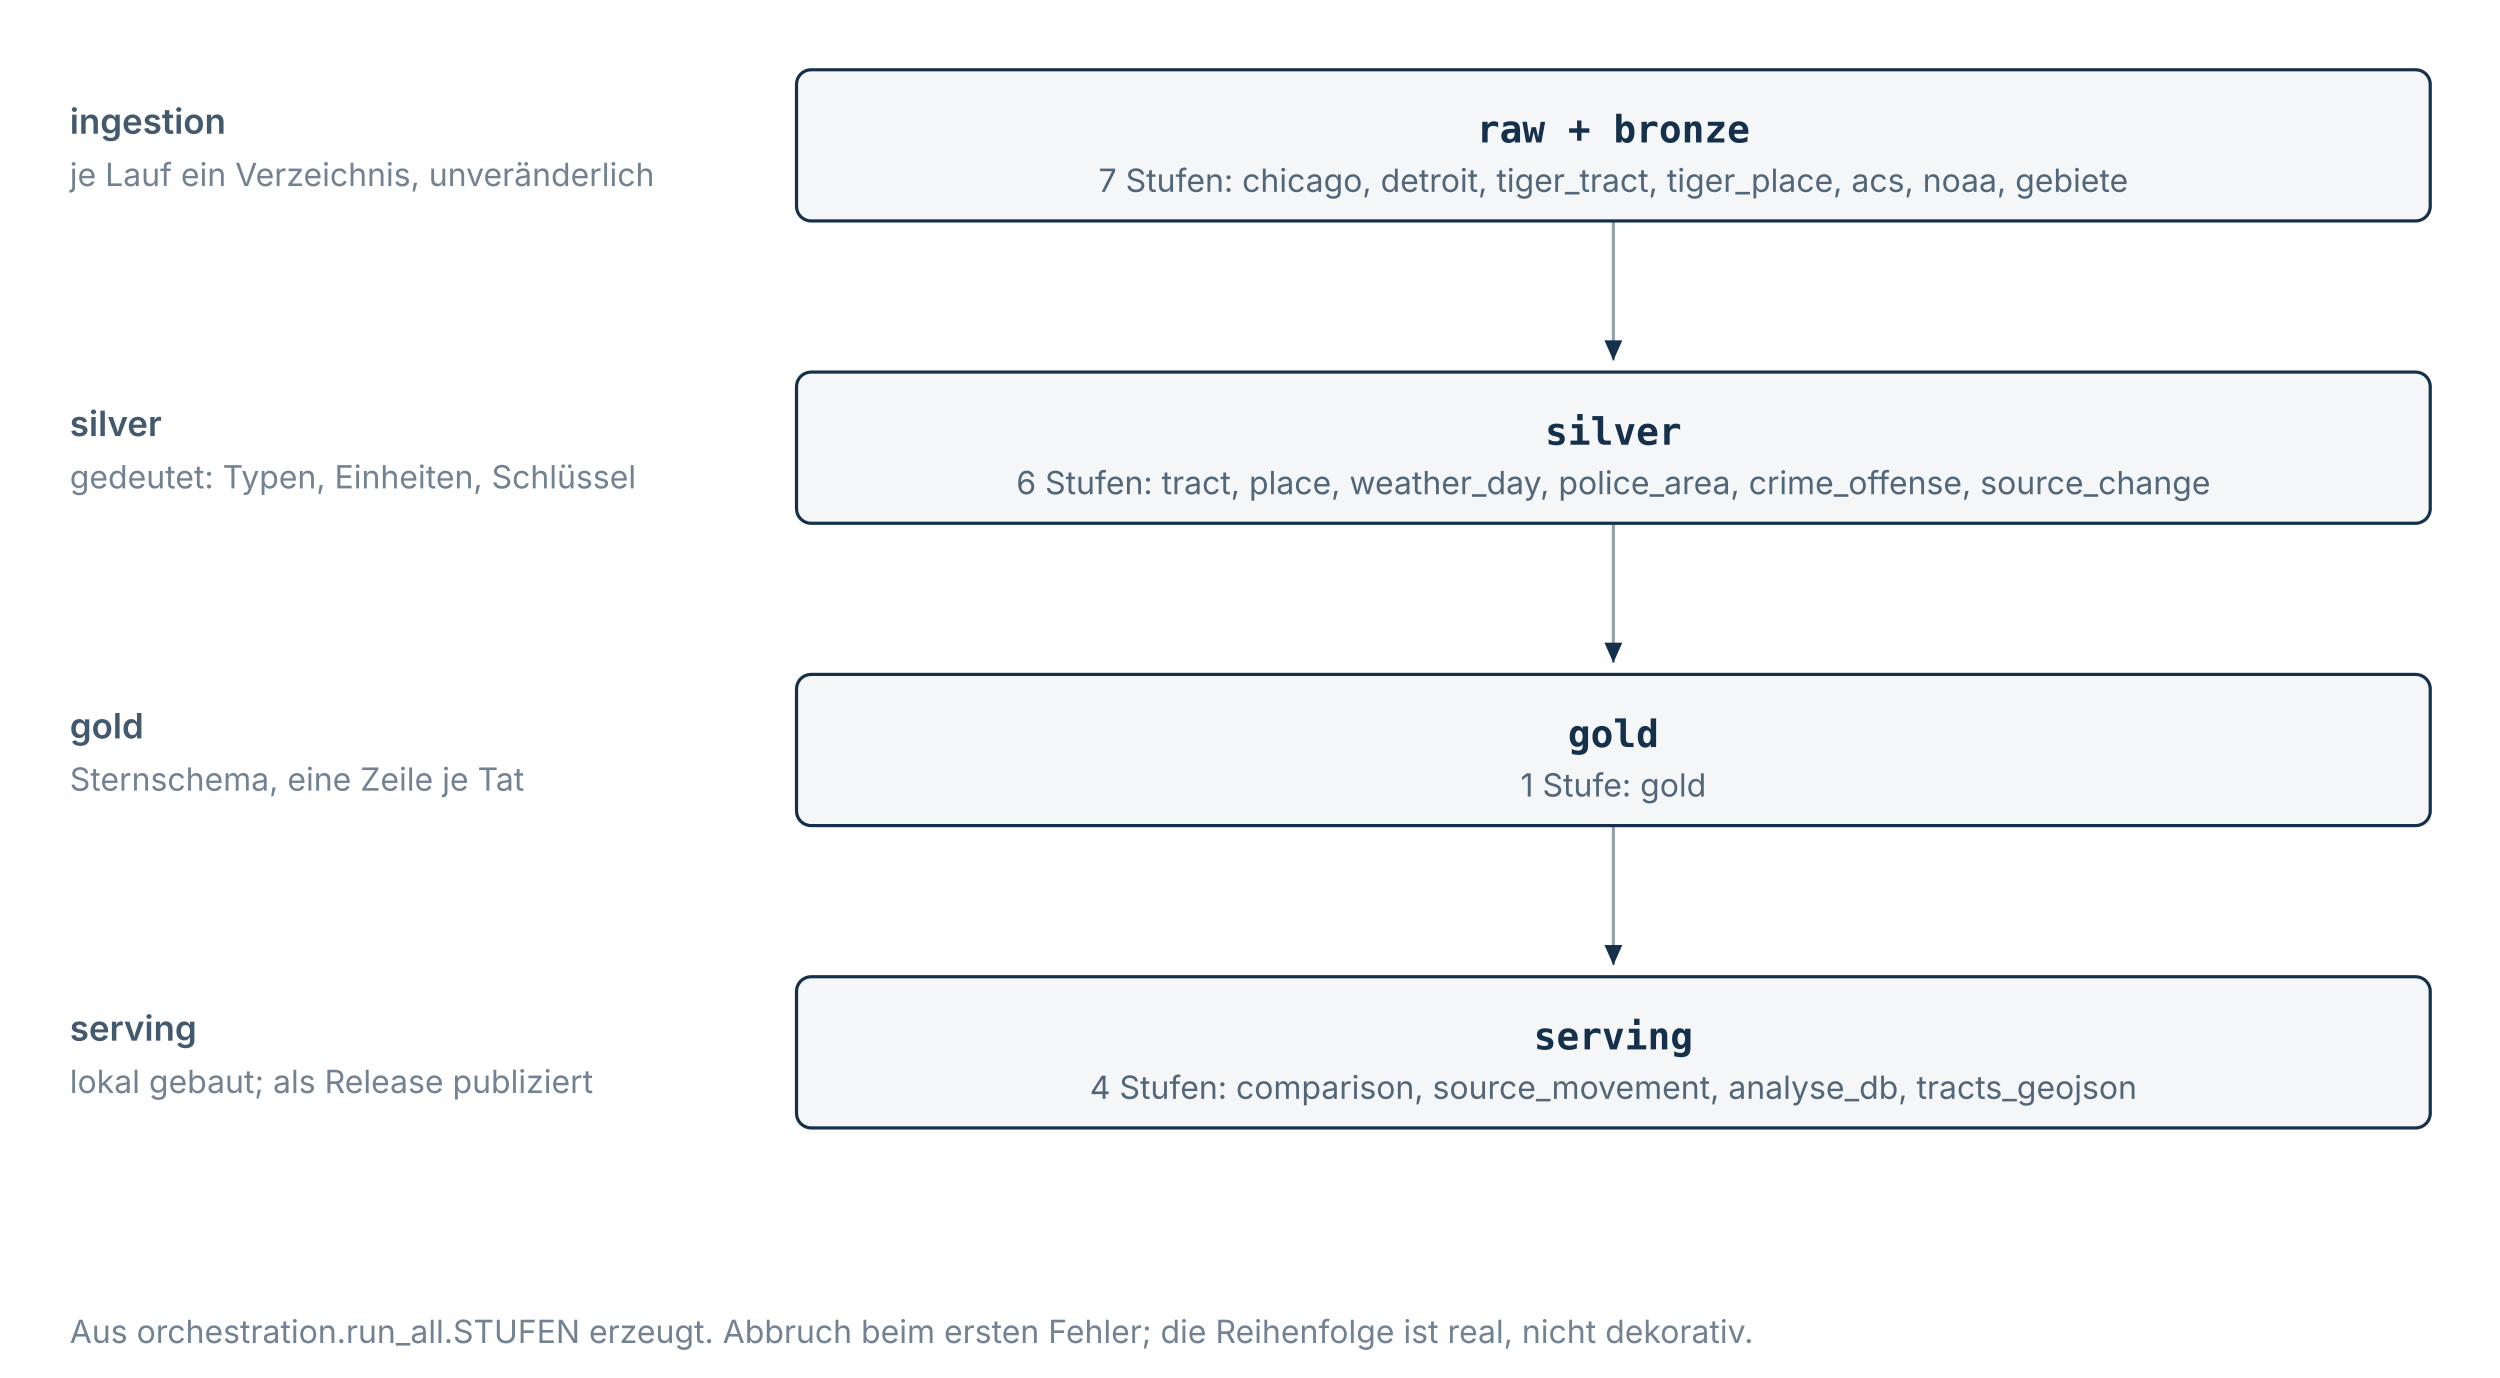
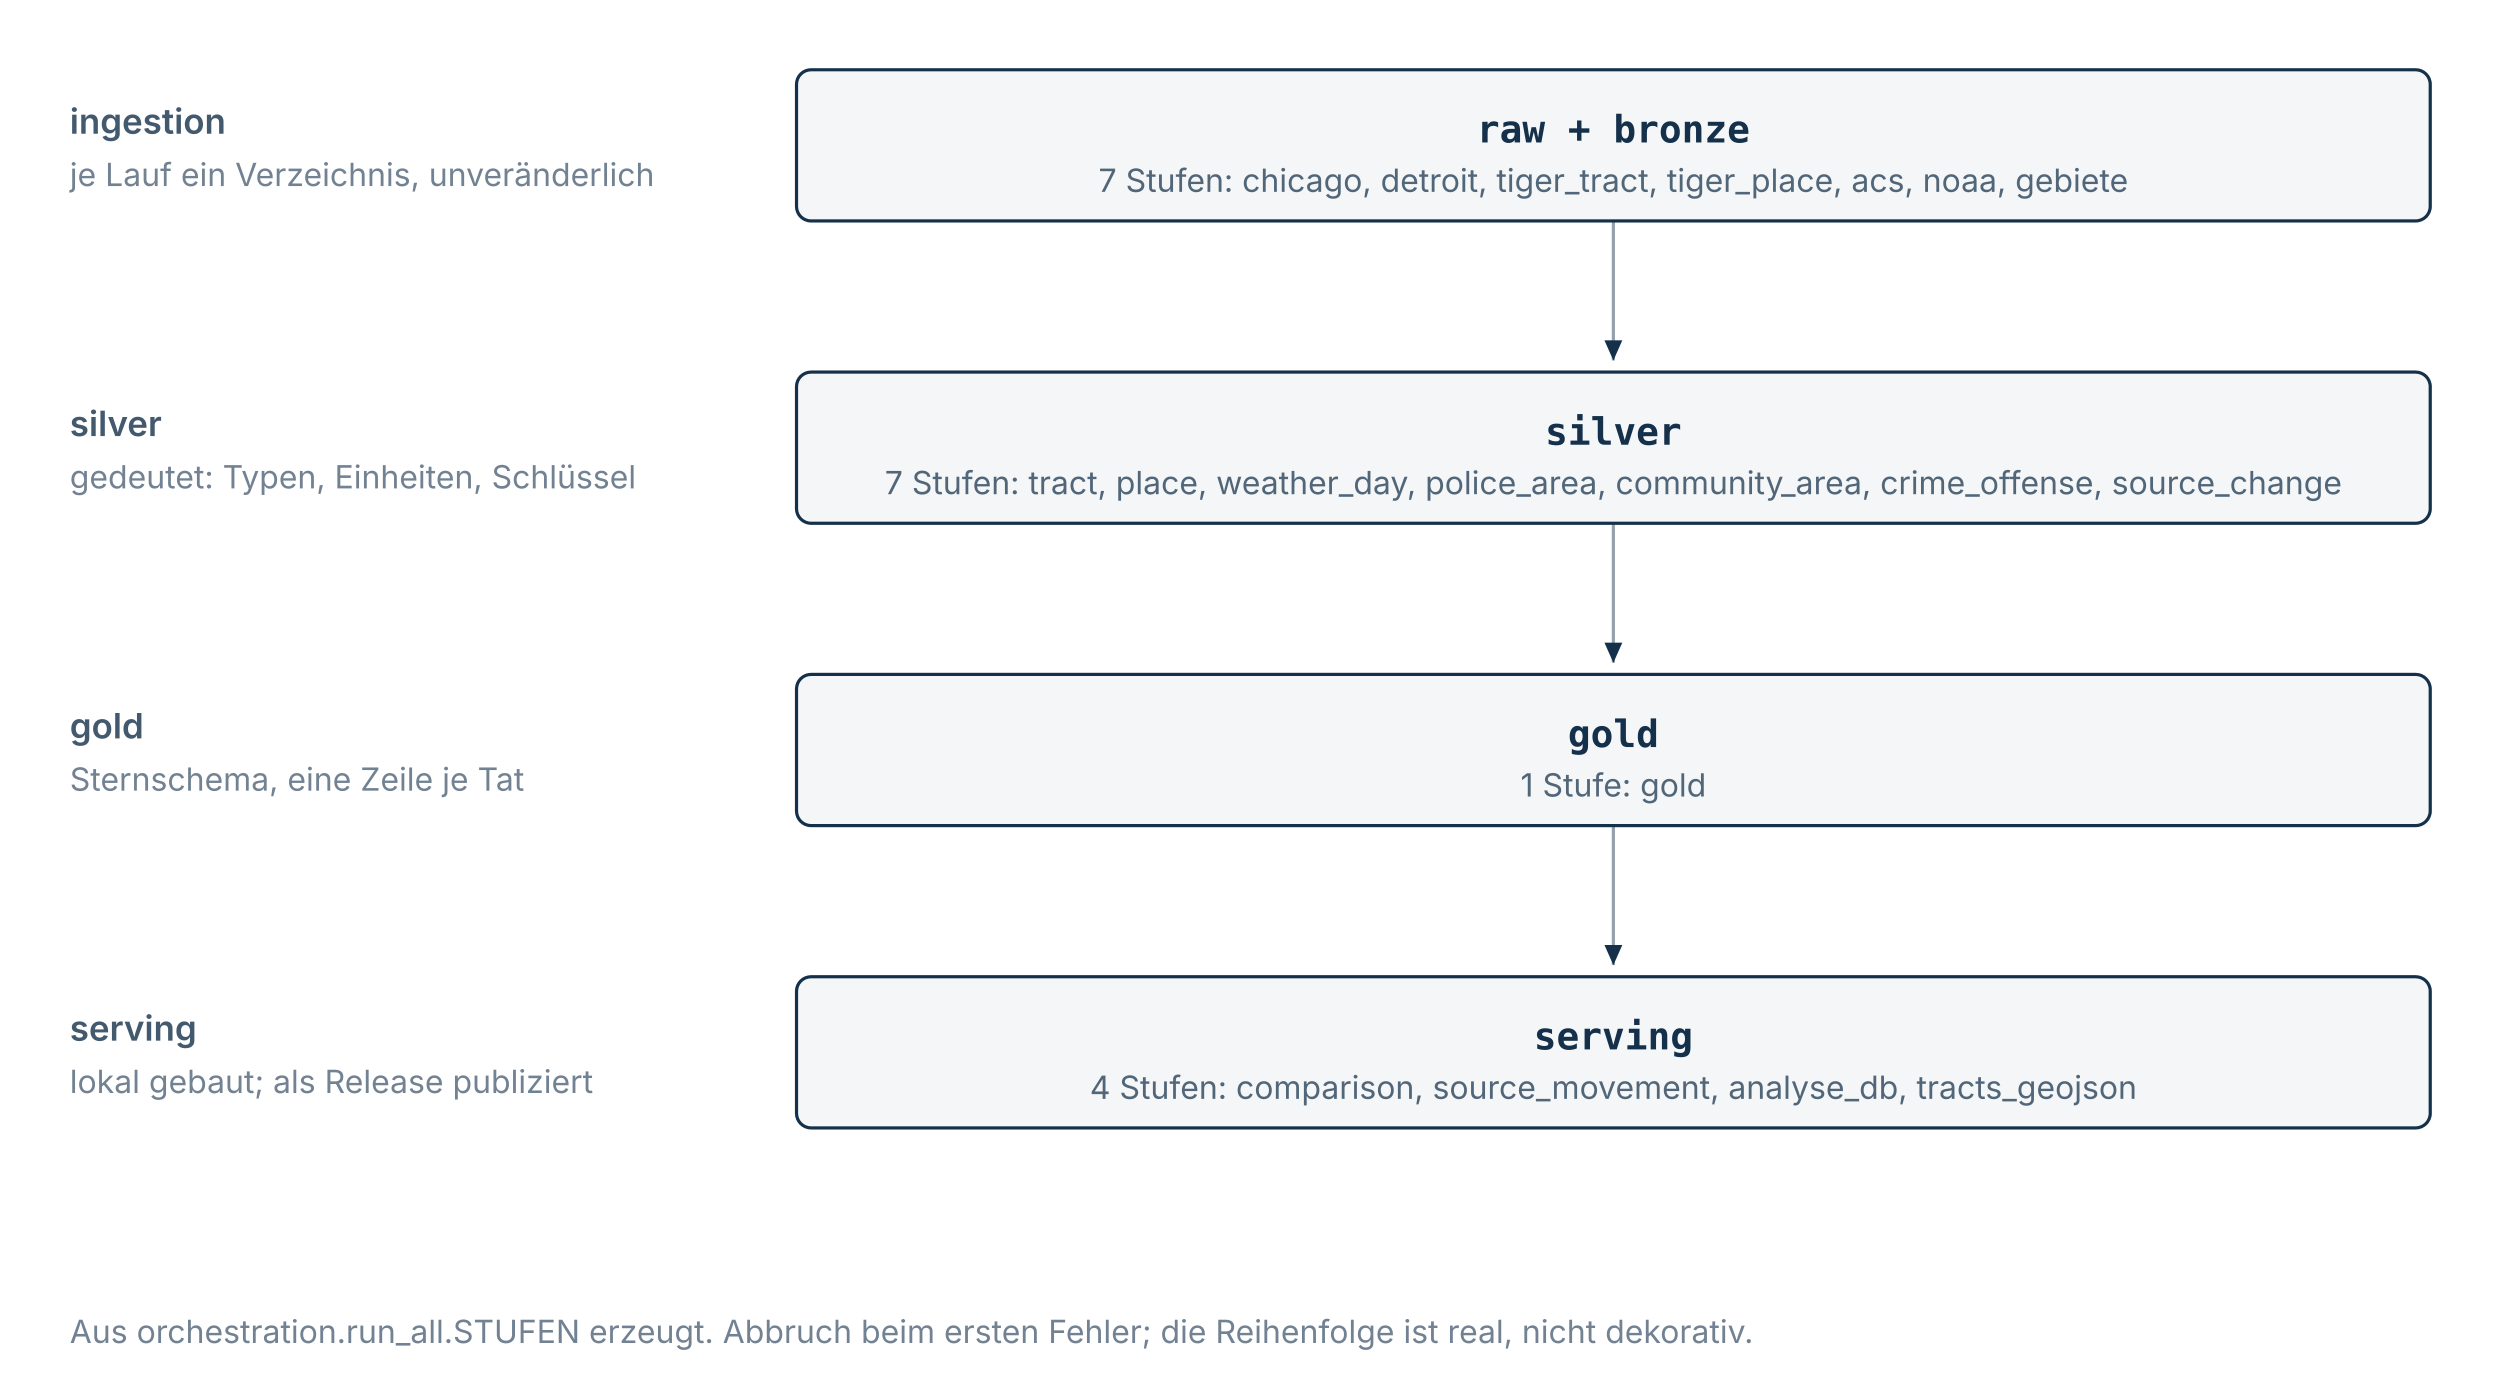
- <svg xmlns="http://www.w3.org/2000/svg" viewBox="0 0 860 474" role="img" width="100%" height="auto" aria-label="Der Datenfluss in vier Gruppen mit 18 Stufen: Ingestion schreibt raw und bronze, silver deutet, gold baut das Sternschema, serving stellt bereit - und ein gruener Lauf wird zum Release.">
+ <svg xmlns="http://www.w3.org/2000/svg" viewBox="0 0 860 474" role="img" width="100%" height="auto" aria-label="Der Datenfluss in vier Gruppen mit 19 Stufen: Ingestion schreibt raw und bronze, silver deutet, gold baut das Sternschema, serving stellt bereit - und ein gruener Lauf wird zum Release.">
  <style>
  svg { color: #14304a; }
  .signal { fill: #c2410c; }
  .signal-strich { stroke: #c2410c; }
  @media (prefers-color-scheme: dark) {
    svg { color: #dde5ee; }
    .signal { fill: #dda05c; }
    .signal-strich { stroke: #dda05c; }
  }
</style>
  <defs>
    <marker id="pfeil" viewBox="0 0 10 10" refX="9" refY="5" markerWidth="7" markerHeight="7" orient="auto-start-reverse">
      <path d="M 0 1 L 9 5 L 0 9 z" fill="currentColor" />
    </marker>
  </defs>
  <g>
    <rect x="274" y="24" width="562" height="52" rx="5" fill="currentColor" fill-opacity="0.045" stroke="currentColor" stroke-width="1.1" />
    <text x="555" y="49" text-anchor="middle" font-family="ui-monospace,SFMono-Regular,Menlo,monospace" font-size="13" font-weight="600" fill="currentColor">raw + bronze</text>
    <text x="555" y="66" text-anchor="middle" font-family="ui-sans-serif,system-ui,-apple-system,sans-serif" font-size="11" fill="currentColor" fill-opacity="0.72">7 Stufen: chicago, detroit, tiger_tract, tiger_place, acs, noaa, gebiete</text>
  </g>
  <text x="24" y="46" font-family="ui-sans-serif,system-ui,-apple-system,sans-serif" font-size="12" font-weight="600" fill="currentColor" fill-opacity="0.8">ingestion</text>
  <text x="24" y="64" font-family="ui-sans-serif,system-ui,-apple-system,sans-serif" font-size="11" font-weight="400" fill="currentColor" fill-opacity="0.6">je Lauf ein Verzeichnis, unveränderlich</text>
  <g>
    <rect x="274" y="128" width="562" height="52" rx="5" fill="currentColor" fill-opacity="0.045" stroke="currentColor" stroke-width="1.1" />
    <text x="555" y="153" text-anchor="middle" font-family="ui-monospace,SFMono-Regular,Menlo,monospace" font-size="13" font-weight="600" fill="currentColor">silver</text>
-     <text x="555" y="170" text-anchor="middle" font-family="ui-sans-serif,system-ui,-apple-system,sans-serif" font-size="11" fill="currentColor" fill-opacity="0.72">6 Stufen: tract, place, weather_day, police_area, crime_offense, source_change</text>
+     <text x="555" y="170" text-anchor="middle" font-family="ui-sans-serif,system-ui,-apple-system,sans-serif" font-size="11" fill="currentColor" fill-opacity="0.72">7 Stufen: tract, place, weather_day, police_area, community_area, crime_offense, source_change</text>
  </g>
  <text x="24" y="150" font-family="ui-sans-serif,system-ui,-apple-system,sans-serif" font-size="12" font-weight="600" fill="currentColor" fill-opacity="0.8">silver</text>
  <text x="24" y="168" font-family="ui-sans-serif,system-ui,-apple-system,sans-serif" font-size="11" font-weight="400" fill="currentColor" fill-opacity="0.6">gedeutet: Typen, Einheiten, Schlüssel</text>
  <line x1="555" y1="76" x2="555" y2="124" stroke="currentColor" stroke-opacity="0.45" stroke-width="1.1" marker-end="url(#pfeil)" />
  <g>
    <rect x="274" y="232" width="562" height="52" rx="5" fill="currentColor" fill-opacity="0.045" stroke="currentColor" stroke-width="1.1" />
    <text x="555" y="257" text-anchor="middle" font-family="ui-monospace,SFMono-Regular,Menlo,monospace" font-size="13" font-weight="600" fill="currentColor">gold</text>
    <text x="555" y="274" text-anchor="middle" font-family="ui-sans-serif,system-ui,-apple-system,sans-serif" font-size="11" fill="currentColor" fill-opacity="0.72">1 Stufe: gold</text>
  </g>
  <text x="24" y="254" font-family="ui-sans-serif,system-ui,-apple-system,sans-serif" font-size="12" font-weight="600" fill="currentColor" fill-opacity="0.8">gold</text>
  <text x="24" y="272" font-family="ui-sans-serif,system-ui,-apple-system,sans-serif" font-size="11" font-weight="400" fill="currentColor" fill-opacity="0.6">Sternschema, eine Zeile je Tat</text>
  <line x1="555" y1="180" x2="555" y2="228" stroke="currentColor" stroke-opacity="0.45" stroke-width="1.1" marker-end="url(#pfeil)" />
  <g>
    <rect x="274" y="336" width="562" height="52" rx="5" fill="currentColor" fill-opacity="0.045" stroke="currentColor" stroke-width="1.1" />
    <text x="555" y="361" text-anchor="middle" font-family="ui-monospace,SFMono-Regular,Menlo,monospace" font-size="13" font-weight="600" fill="currentColor">serving</text>
    <text x="555" y="378" text-anchor="middle" font-family="ui-sans-serif,system-ui,-apple-system,sans-serif" font-size="11" fill="currentColor" fill-opacity="0.72">4 Stufen: comparison, source_movement, analyse_db, tracts_geojson</text>
  </g>
  <text x="24" y="358" font-family="ui-sans-serif,system-ui,-apple-system,sans-serif" font-size="12" font-weight="600" fill="currentColor" fill-opacity="0.8">serving</text>
  <text x="24" y="376" font-family="ui-sans-serif,system-ui,-apple-system,sans-serif" font-size="11" font-weight="400" fill="currentColor" fill-opacity="0.6">lokal gebaut; als Release publiziert</text>
  <line x1="555" y1="284" x2="555" y2="332" stroke="currentColor" stroke-opacity="0.45" stroke-width="1.1" marker-end="url(#pfeil)" />
  <text x="24" y="462" font-family="ui-sans-serif,system-ui,-apple-system,sans-serif" font-size="11" font-weight="400" fill="currentColor" fill-opacity="0.6">Aus orchestration.run_all.STUFEN erzeugt. Abbruch beim ersten Fehler; die Reihenfolge ist real, nicht dekorativ.</text>
</svg>
